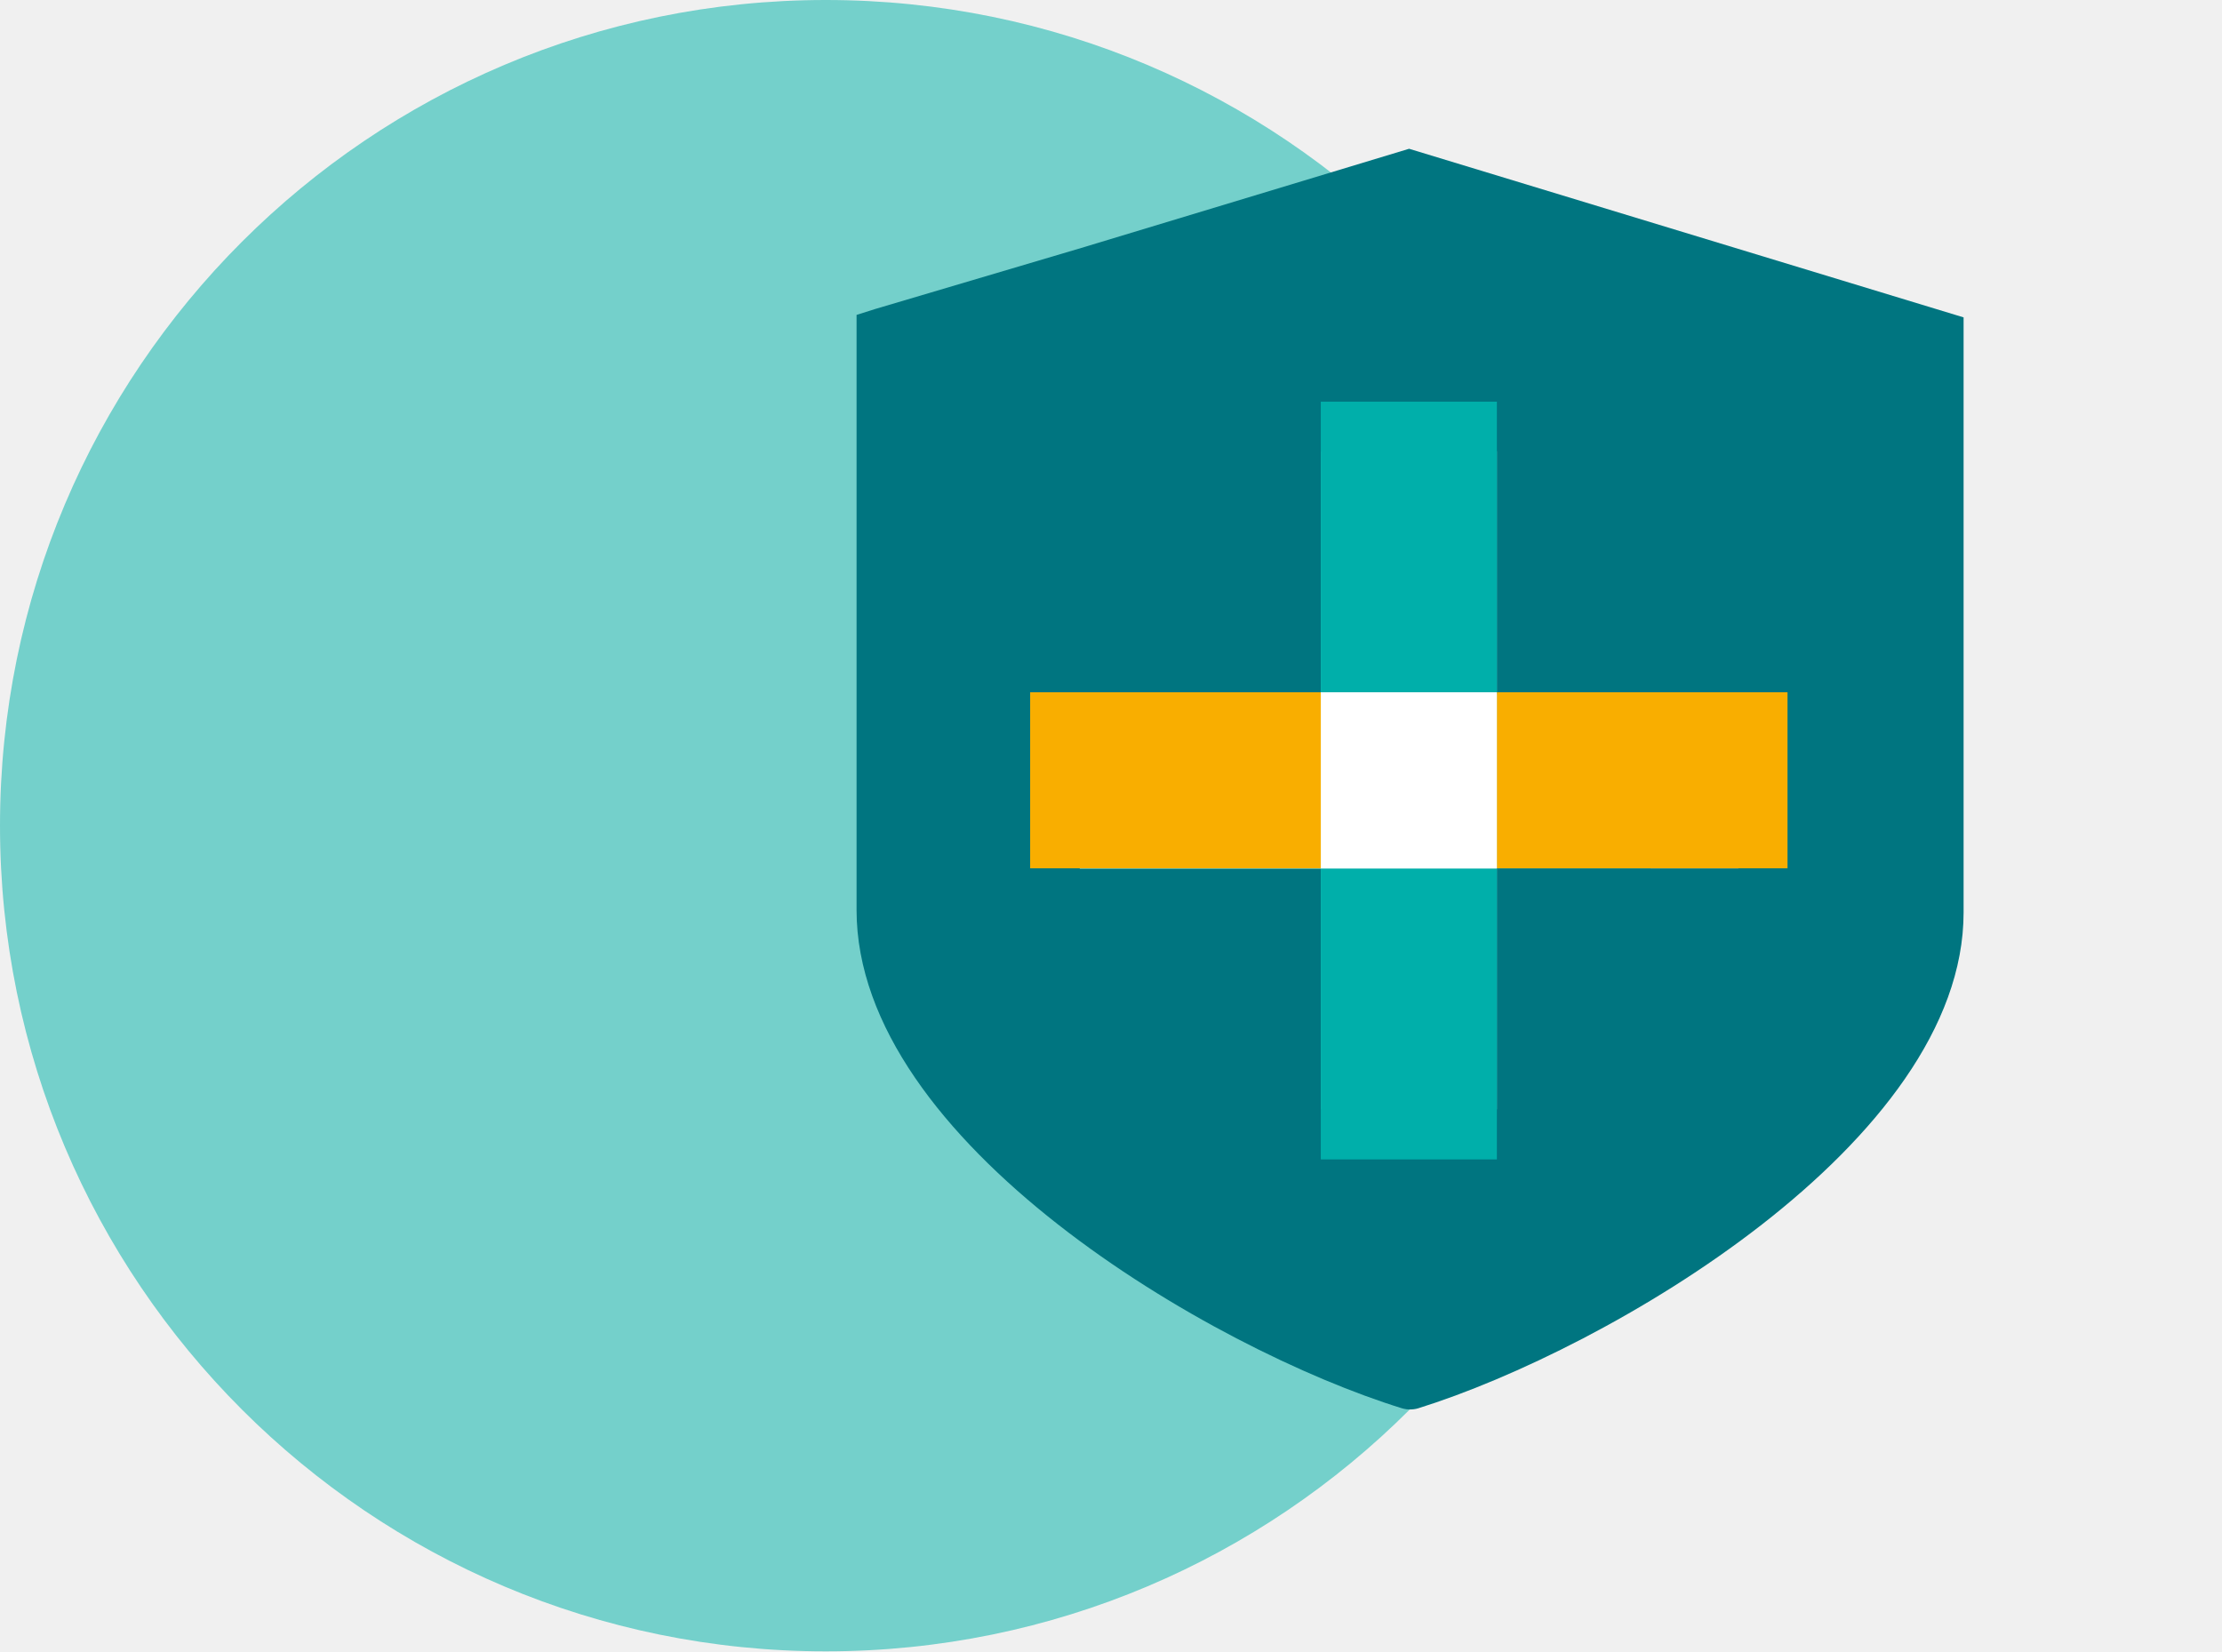
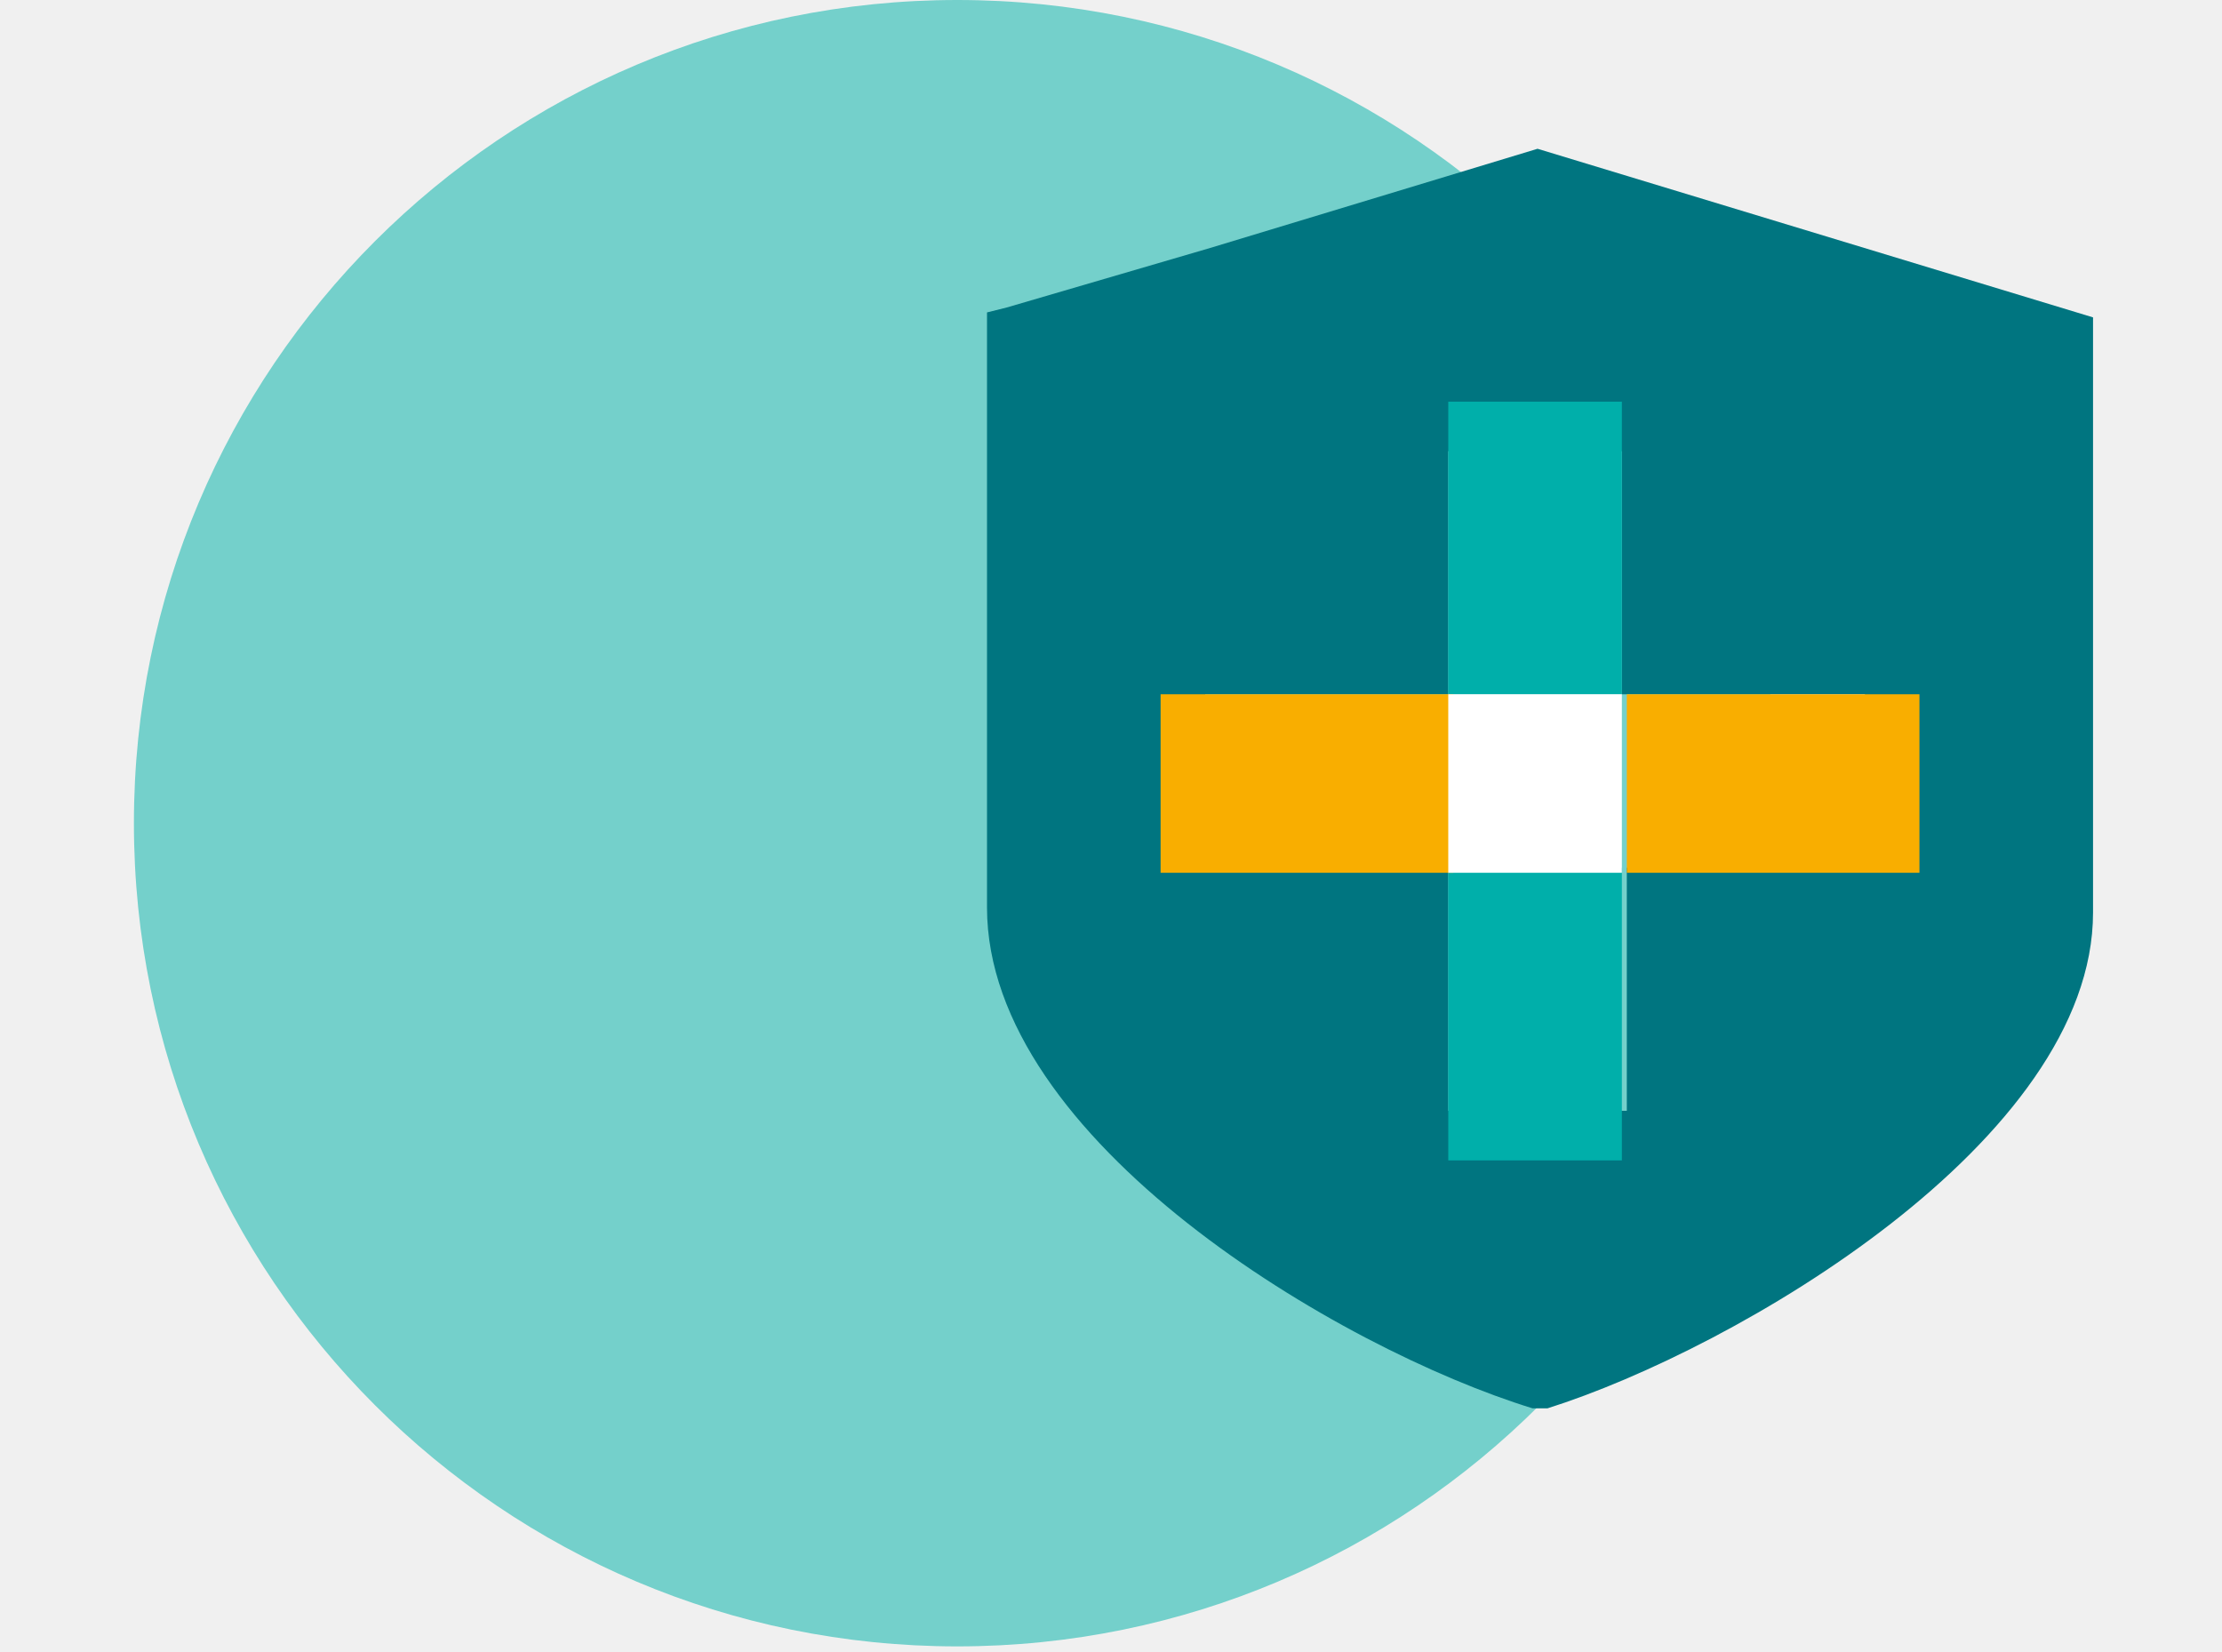
- <svg xmlns="http://www.w3.org/2000/svg" viewBox="0 0 44.8 33.31">
-   <circle cx="16.65" cy="16.65" r="16.65" style="fill:#74d0cb" />
-   <path d="M28.41,3,21.8,5,17.65,6.23h0l-.38.12v12c0,4.69,7.15,8.86,11,10.05a.58.58,0,0,0,.32,0c3.82-1.19,11-5.36,11-10v-12Zm6.64,14.51H30.18v4.86H26.63V17.52H21.77V14h4.86V9.1h3.55V14h4.87Z" style="fill:#007580" />
-   <rect x="26.63" y="17.52" width="3.55" height="5.86" style="fill:#00afaa" />
-   <rect x="26.63" y="8.1" width="3.55" height="5.86" style="fill:#00afaa" />
-   <rect x="20.77" y="13.96" width="5.86" height="3.55" style="fill:#f9ae00" />
-   <rect x="30.18" y="13.96" width="5.86" height="3.55" style="fill:#f9ae00" />
-   <rect x="26.63" y="13.96" width="3.55" height="3.55" style="fill:#fff" />
+ <svg xmlns="http://www.w3.org/2000/svg" version="1.1" id="Layer_1" x="0px" y="0px" viewBox="0 0 44.8 33.3" style="enable-background:new 0 0 44.8 33.3;" xml:space="preserve">
+   <style type="text/css">
+ 	.st0{fill:#74D0CB;}
+ 	.st1{fill:#007580;}
+ 	.st2{fill:#00AFAA;}
+ 	.st3{fill:#F9AE00;}
+ 	.st4{fill:#FFFFFF;}
+ </style>
+   <circle class="st0" cx="19.3" cy="16.6" r="16.6" />
+   <path class="st1" d="M31,3l-6.6,2l-4.1,1.2l0,0l-0.4,0.1v12c0,4.7,7.1,8.9,11,10.1c0.1,0,0.2,0,0.3,0c3.8-1.2,11-5.4,11-10v-12L31,3  z M37.7,17.5h-4.9v4.9h-3.6v-4.9h-4.9V14h4.9V9.1h3.5V14h4.9V17.5z" />
+   <rect x="29.2" y="17.5" class="st2" width="3.5" height="5.9" />
+   <rect x="29.2" y="8.1" class="st2" width="3.5" height="5.9" />
+   <rect x="23.4" y="14" class="st3" width="5.9" height="3.6" />
+   <rect x="32.8" y="14" class="st3" width="5.9" height="3.6" />
+   <rect x="29.2" y="14" class="st4" width="3.5" height="3.6" />
</svg>
